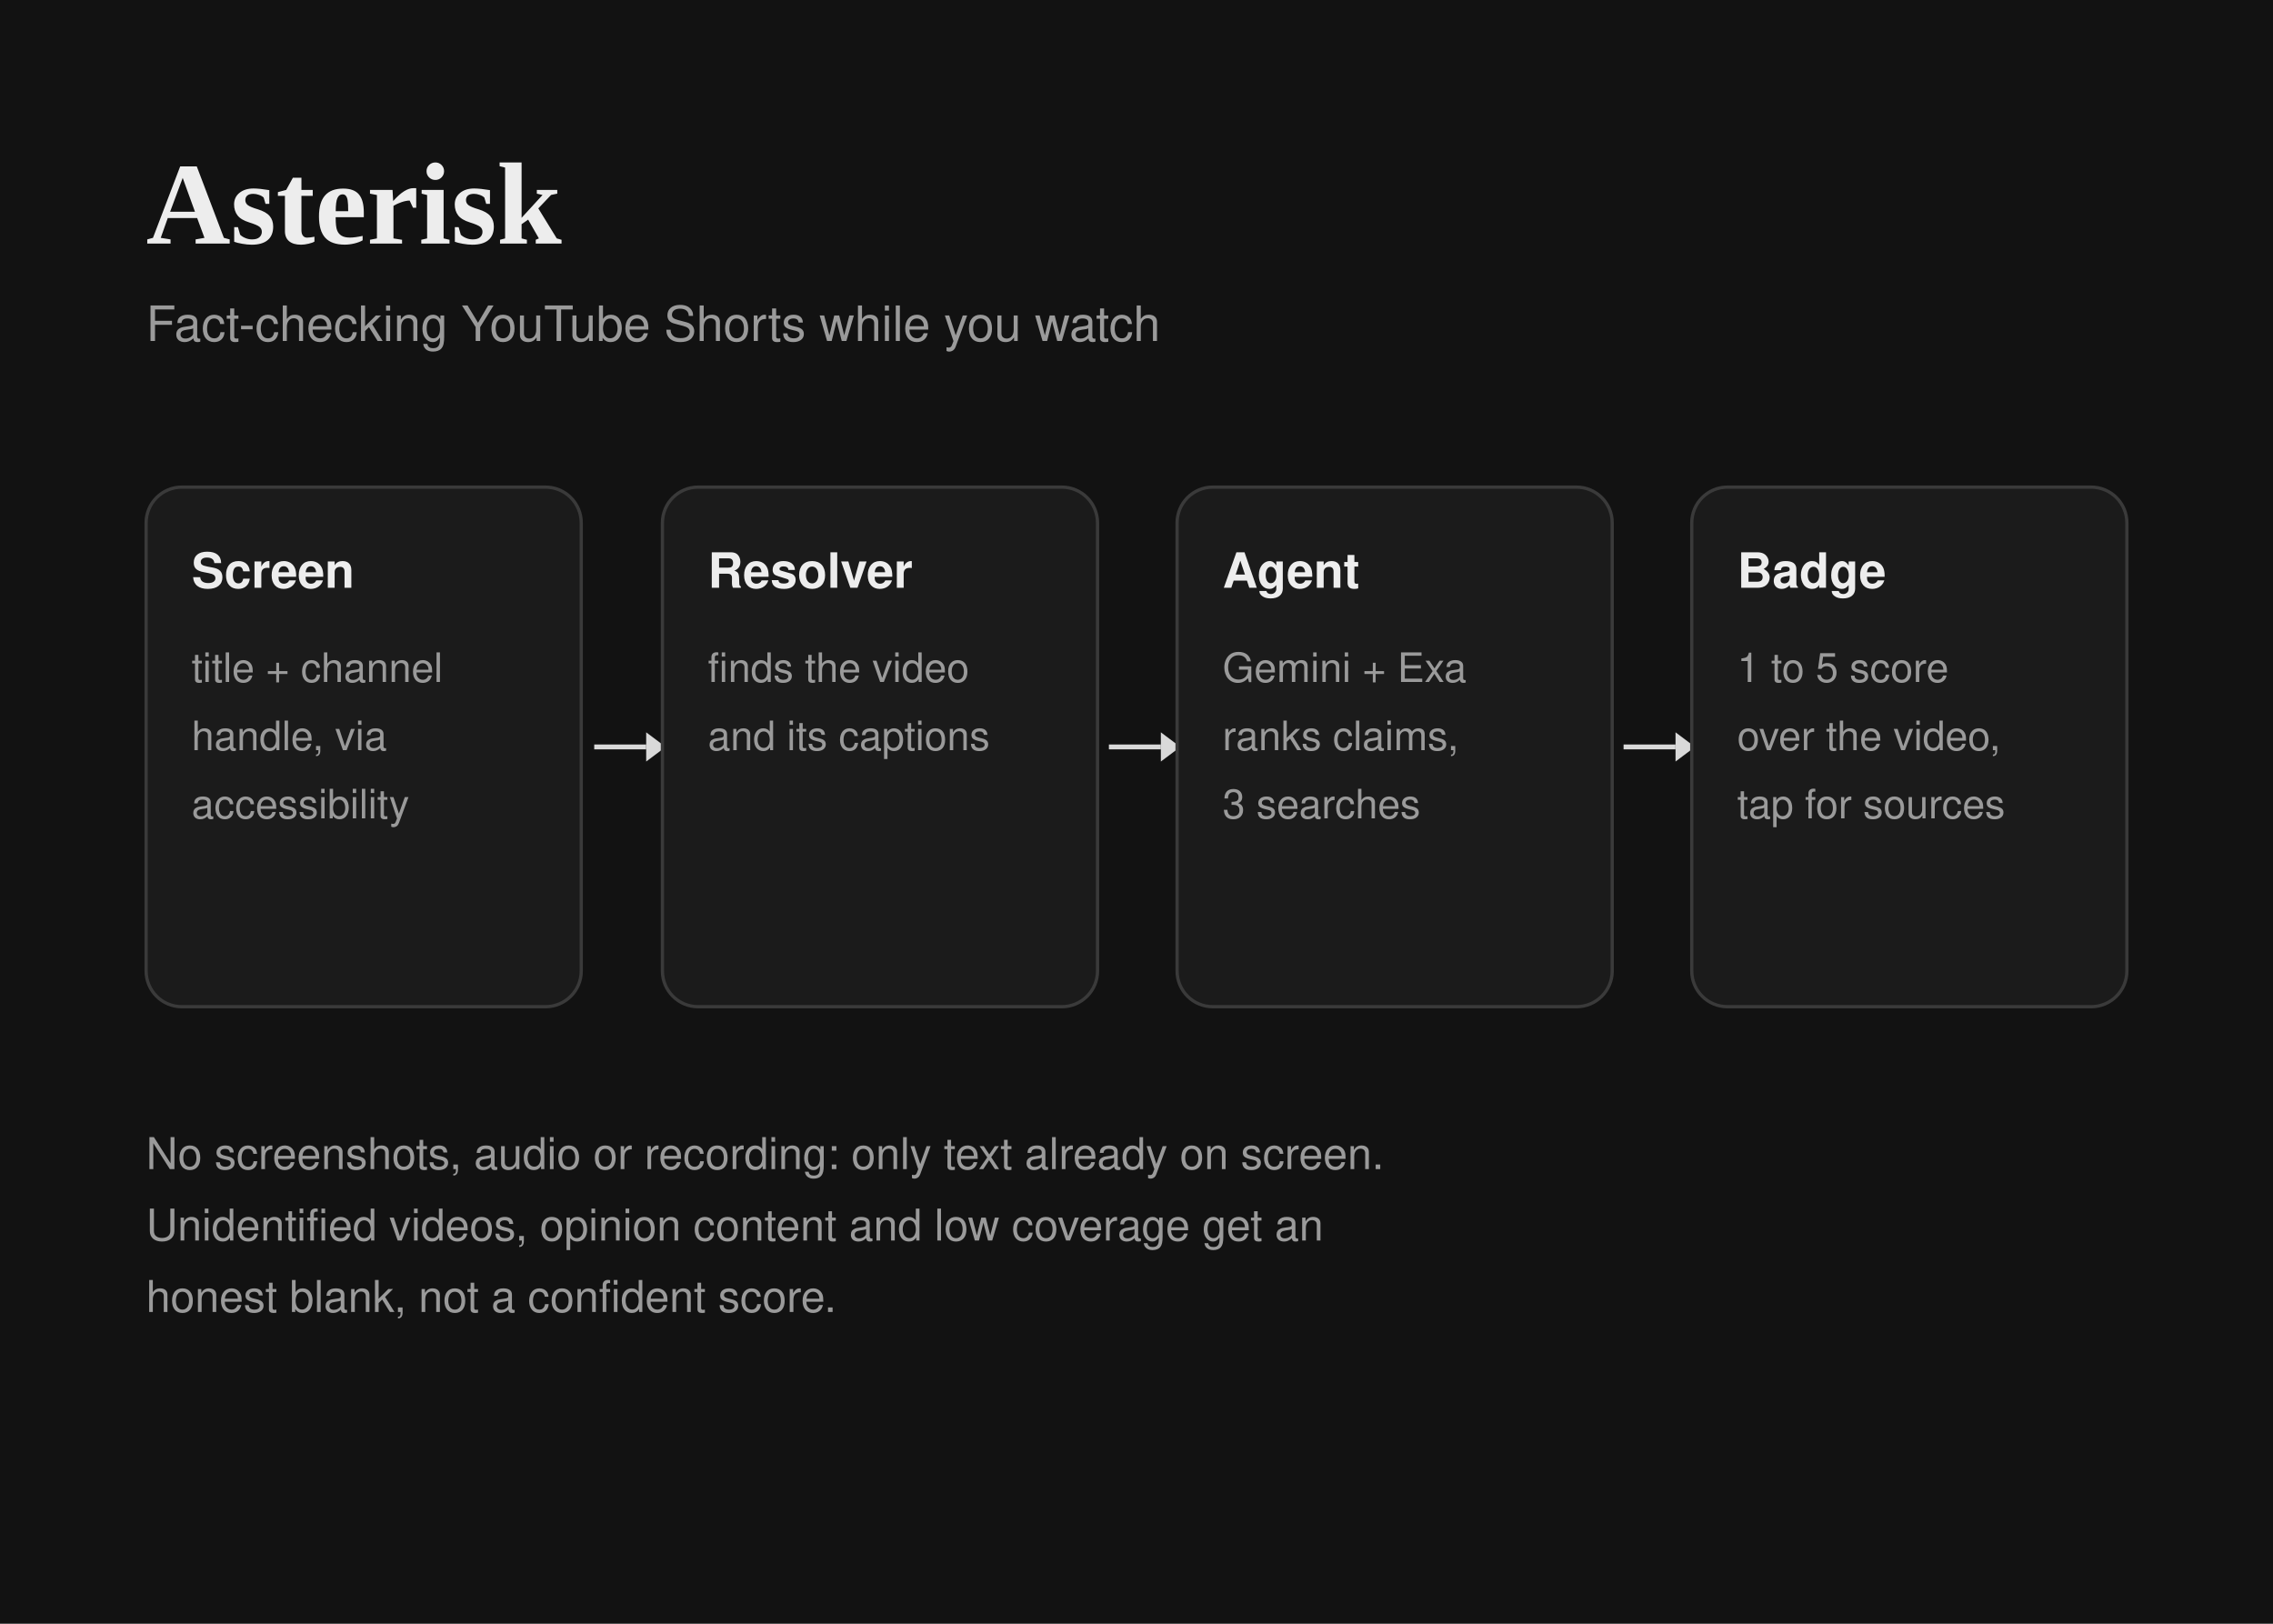
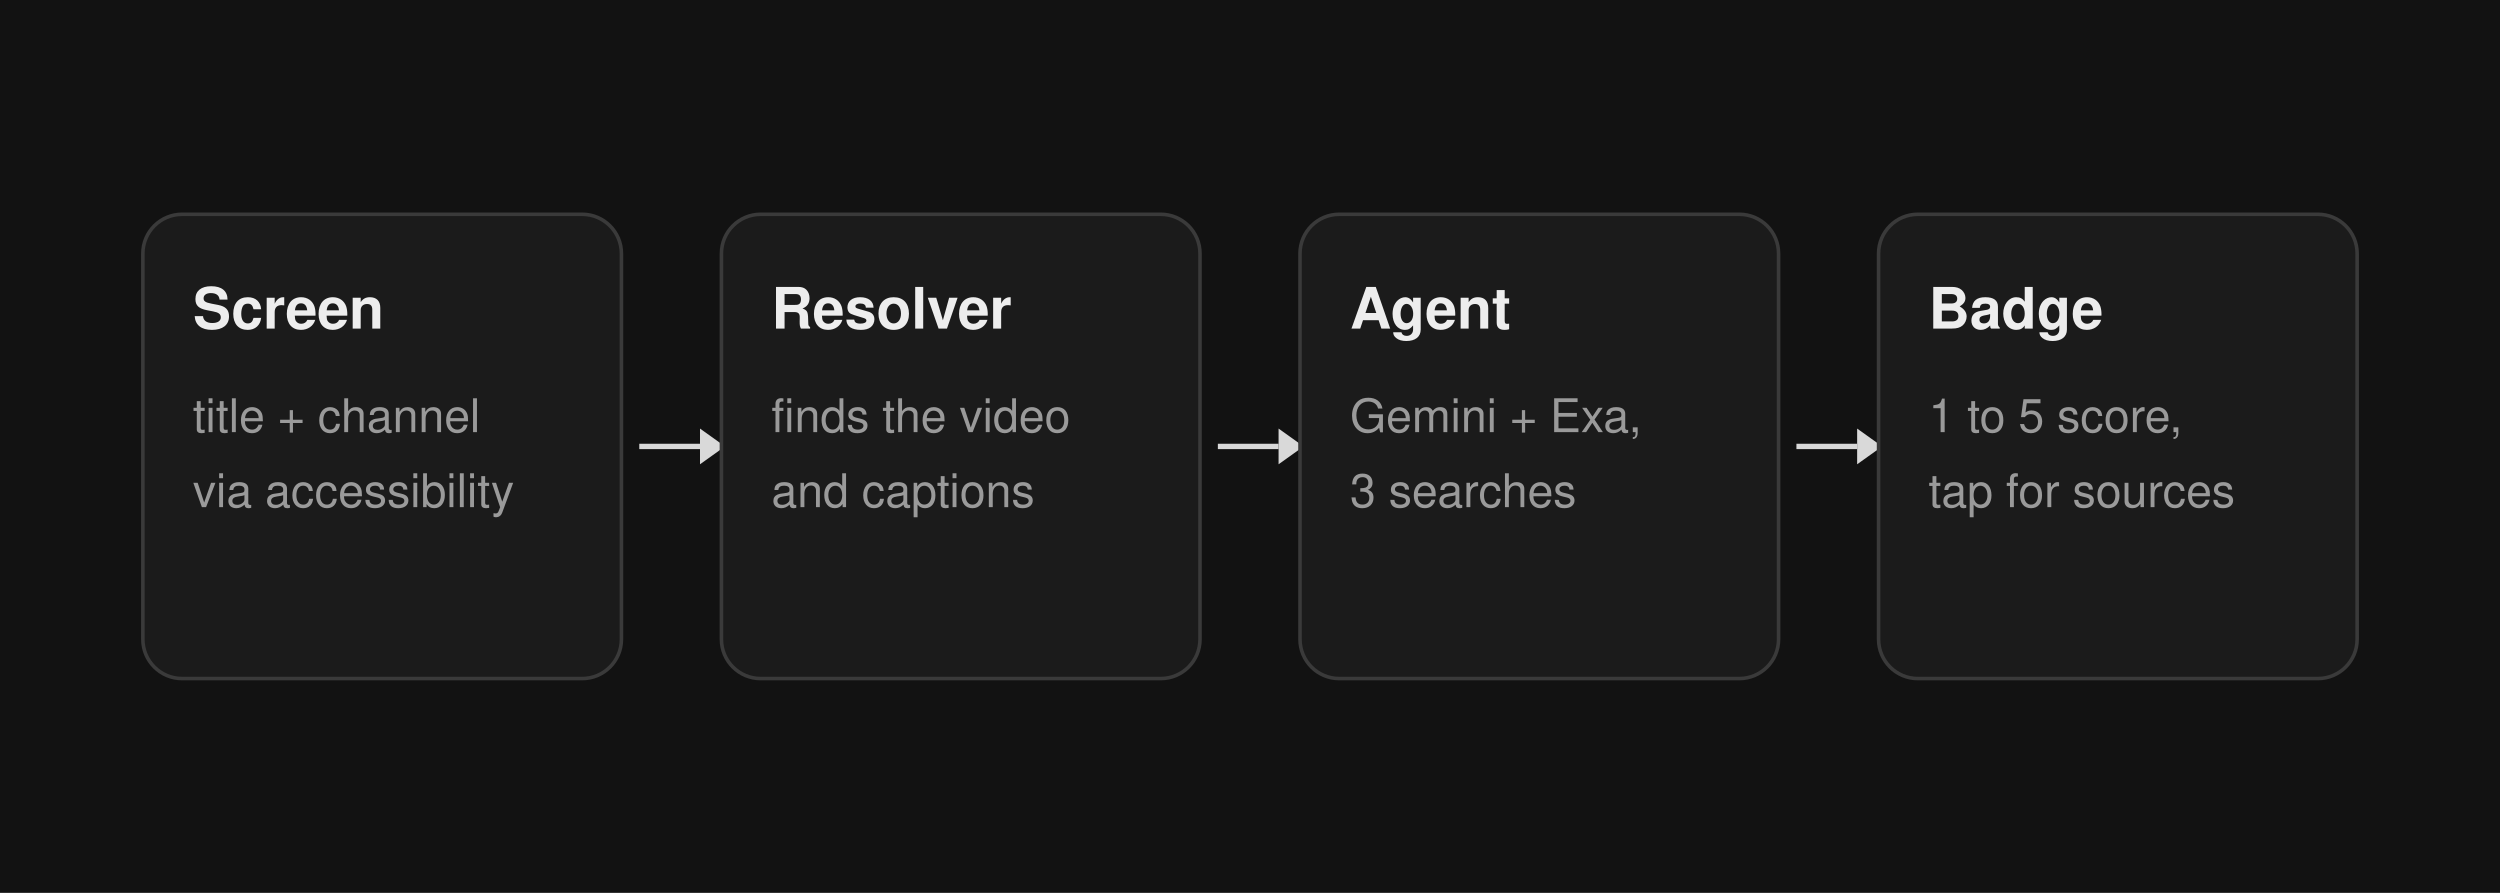
- <svg xmlns="http://www.w3.org/2000/svg" viewBox="0 0 1400 1000" width="1400" height="1000">
-   <rect width="1400" height="1000" fill="#121212" />
-   <text x="90" y="150" fill="#ededed" font-family="Georgia, 'Times New Roman', serif" font-size="72" font-weight="700">Asterisk</text>
-   <text x="90" y="210" fill="#9a9a9a" font-family="Helvetica, Arial, sans-serif" font-size="30">Fact-checking YouTube Shorts while you watch</text>
-   <rect x="90" y="300" width="268" height="320" rx="22" fill="#1b1b1b" stroke="#3a3a3a" stroke-width="2" />
-   <text x="118" y="362" fill="#ededed" font-family="Helvetica, Arial, sans-serif" font-size="30" font-weight="700">Screen</text>
-   <text x="118" y="420" fill="#9a9a9a" font-family="Helvetica, Arial, sans-serif" font-size="25">title + channel</text>
-   <text x="118" y="462" fill="#9a9a9a" font-family="Helvetica, Arial, sans-serif" font-size="25">handle, via</text>
-   <text x="118" y="504" fill="#9a9a9a" font-family="Helvetica, Arial, sans-serif" font-size="25">accessibility</text>
-   <line x1="366" y1="460.0" x2="398" y2="460.0" stroke="#d9d9d9" stroke-width="3" />
-   <path d="M398,451.0 L410,460.0 L398,469.0 Z" fill="#d9d9d9" />
-   <rect x="408" y="300" width="268" height="320" rx="22" fill="#1b1b1b" stroke="#3a3a3a" stroke-width="2" />
-   <text x="436" y="362" fill="#ededed" font-family="Helvetica, Arial, sans-serif" font-size="30" font-weight="700">Resolver</text>
-   <text x="436" y="420" fill="#9a9a9a" font-family="Helvetica, Arial, sans-serif" font-size="25">finds the video</text>
-   <text x="436" y="462" fill="#9a9a9a" font-family="Helvetica, Arial, sans-serif" font-size="25">and its captions</text>
-   <line x1="683" y1="460.0" x2="715" y2="460.0" stroke="#d9d9d9" stroke-width="3" />
-   <path d="M715,451.0 L727,460.0 L715,469.0 Z" fill="#d9d9d9" />
-   <rect x="725" y="300" width="268" height="320" rx="22" fill="#1b1b1b" stroke="#3a3a3a" stroke-width="2" />
-   <text x="753" y="362" fill="#ededed" font-family="Helvetica, Arial, sans-serif" font-size="30" font-weight="700">Agent</text>
-   <text x="753" y="420" fill="#9a9a9a" font-family="Helvetica, Arial, sans-serif" font-size="25">Gemini + Exa</text>
-   <text x="753" y="462" fill="#9a9a9a" font-family="Helvetica, Arial, sans-serif" font-size="25">ranks claims,</text>
-   <text x="753" y="504" fill="#9a9a9a" font-family="Helvetica, Arial, sans-serif" font-size="25">3 searches</text>
-   <line x1="1000" y1="460.0" x2="1032" y2="460.0" stroke="#d9d9d9" stroke-width="3" />
-   <path d="M1032,451.0 L1044,460.0 L1032,469.0 Z" fill="#d9d9d9" />
-   <rect x="1042" y="300" width="268" height="320" rx="22" fill="#1b1b1b" stroke="#3a3a3a" stroke-width="2" />
-   <text x="1070" y="362" fill="#ededed" font-family="Helvetica, Arial, sans-serif" font-size="30" font-weight="700">Badge</text>
-   <text x="1070" y="420" fill="#9a9a9a" font-family="Helvetica, Arial, sans-serif" font-size="25">1 to 5 score</text>
-   <text x="1070" y="462" fill="#9a9a9a" font-family="Helvetica, Arial, sans-serif" font-size="25">over the video,</text>
-   <text x="1070" y="504" fill="#9a9a9a" font-family="Helvetica, Arial, sans-serif" font-size="25">tap for sources</text>
-   <text x="90" y="720" fill="#9a9a9a" font-family="Helvetica, Arial, sans-serif" font-size="27">No screenshots, audio or recording: only text already on screen.</text>
-   <text x="90" y="764" fill="#9a9a9a" font-family="Helvetica, Arial, sans-serif" font-size="27">Unidentified videos, opinion content and low coverage get an</text>
-   <text x="90" y="808" fill="#9a9a9a" font-family="Helvetica, Arial, sans-serif" font-size="27">honest blank, not a confident score.</text>
+ <svg xmlns="http://www.w3.org/2000/svg" viewBox="0 0 1400 500" width="1400" height="500">
+   <rect width="1400" height="500" fill="#121212" />
+   <rect x="80" y="120" width="268" height="260" rx="22" fill="#1b1b1b" stroke="#3a3a3a" stroke-width="2" />
+   <text x="108" y="184" fill="#ededed" font-family="Helvetica, Arial, sans-serif" font-size="32" font-weight="700">Screen</text>
+   <text x="108" y="242" fill="#9a9a9a" font-family="Helvetica, Arial, sans-serif" font-size="26">title + channel</text>
+   <text x="108" y="284" fill="#9a9a9a" font-family="Helvetica, Arial, sans-serif" font-size="26">via accessibility</text>
+   <line x1="358" y1="250.0" x2="392" y2="250.0" stroke="#d9d9d9" stroke-width="3" />
+   <path d="M392,240.0 L406,250.0 L392,260.0 Z" fill="#d9d9d9" />
+   <rect x="404" y="120" width="268" height="260" rx="22" fill="#1b1b1b" stroke="#3a3a3a" stroke-width="2" />
+   <text x="432" y="184" fill="#ededed" font-family="Helvetica, Arial, sans-serif" font-size="32" font-weight="700">Resolver</text>
+   <text x="432" y="242" fill="#9a9a9a" font-family="Helvetica, Arial, sans-serif" font-size="26">finds the video</text>
+   <text x="432" y="284" fill="#9a9a9a" font-family="Helvetica, Arial, sans-serif" font-size="26">and captions</text>
+   <line x1="682" y1="250.0" x2="716" y2="250.0" stroke="#d9d9d9" stroke-width="3" />
+   <path d="M716,240.0 L730,250.0 L716,260.0 Z" fill="#d9d9d9" />
+   <rect x="728" y="120" width="268" height="260" rx="22" fill="#1b1b1b" stroke="#3a3a3a" stroke-width="2" />
+   <text x="756" y="184" fill="#ededed" font-family="Helvetica, Arial, sans-serif" font-size="32" font-weight="700">Agent</text>
+   <text x="756" y="242" fill="#9a9a9a" font-family="Helvetica, Arial, sans-serif" font-size="26">Gemini + Exa,</text>
+   <text x="756" y="284" fill="#9a9a9a" font-family="Helvetica, Arial, sans-serif" font-size="26">3 searches</text>
+   <line x1="1006" y1="250.0" x2="1040" y2="250.0" stroke="#d9d9d9" stroke-width="3" />
+   <path d="M1040,240.0 L1054,250.0 L1040,260.0 Z" fill="#d9d9d9" />
+   <rect x="1052" y="120" width="268" height="260" rx="22" fill="#1b1b1b" stroke="#3a3a3a" stroke-width="2" />
+   <text x="1080" y="184" fill="#ededed" font-family="Helvetica, Arial, sans-serif" font-size="32" font-weight="700">Badge</text>
+   <text x="1080" y="242" fill="#9a9a9a" font-family="Helvetica, Arial, sans-serif" font-size="26">1 to 5 score,</text>
+   <text x="1080" y="284" fill="#9a9a9a" font-family="Helvetica, Arial, sans-serif" font-size="26">tap for sources</text>
</svg>
